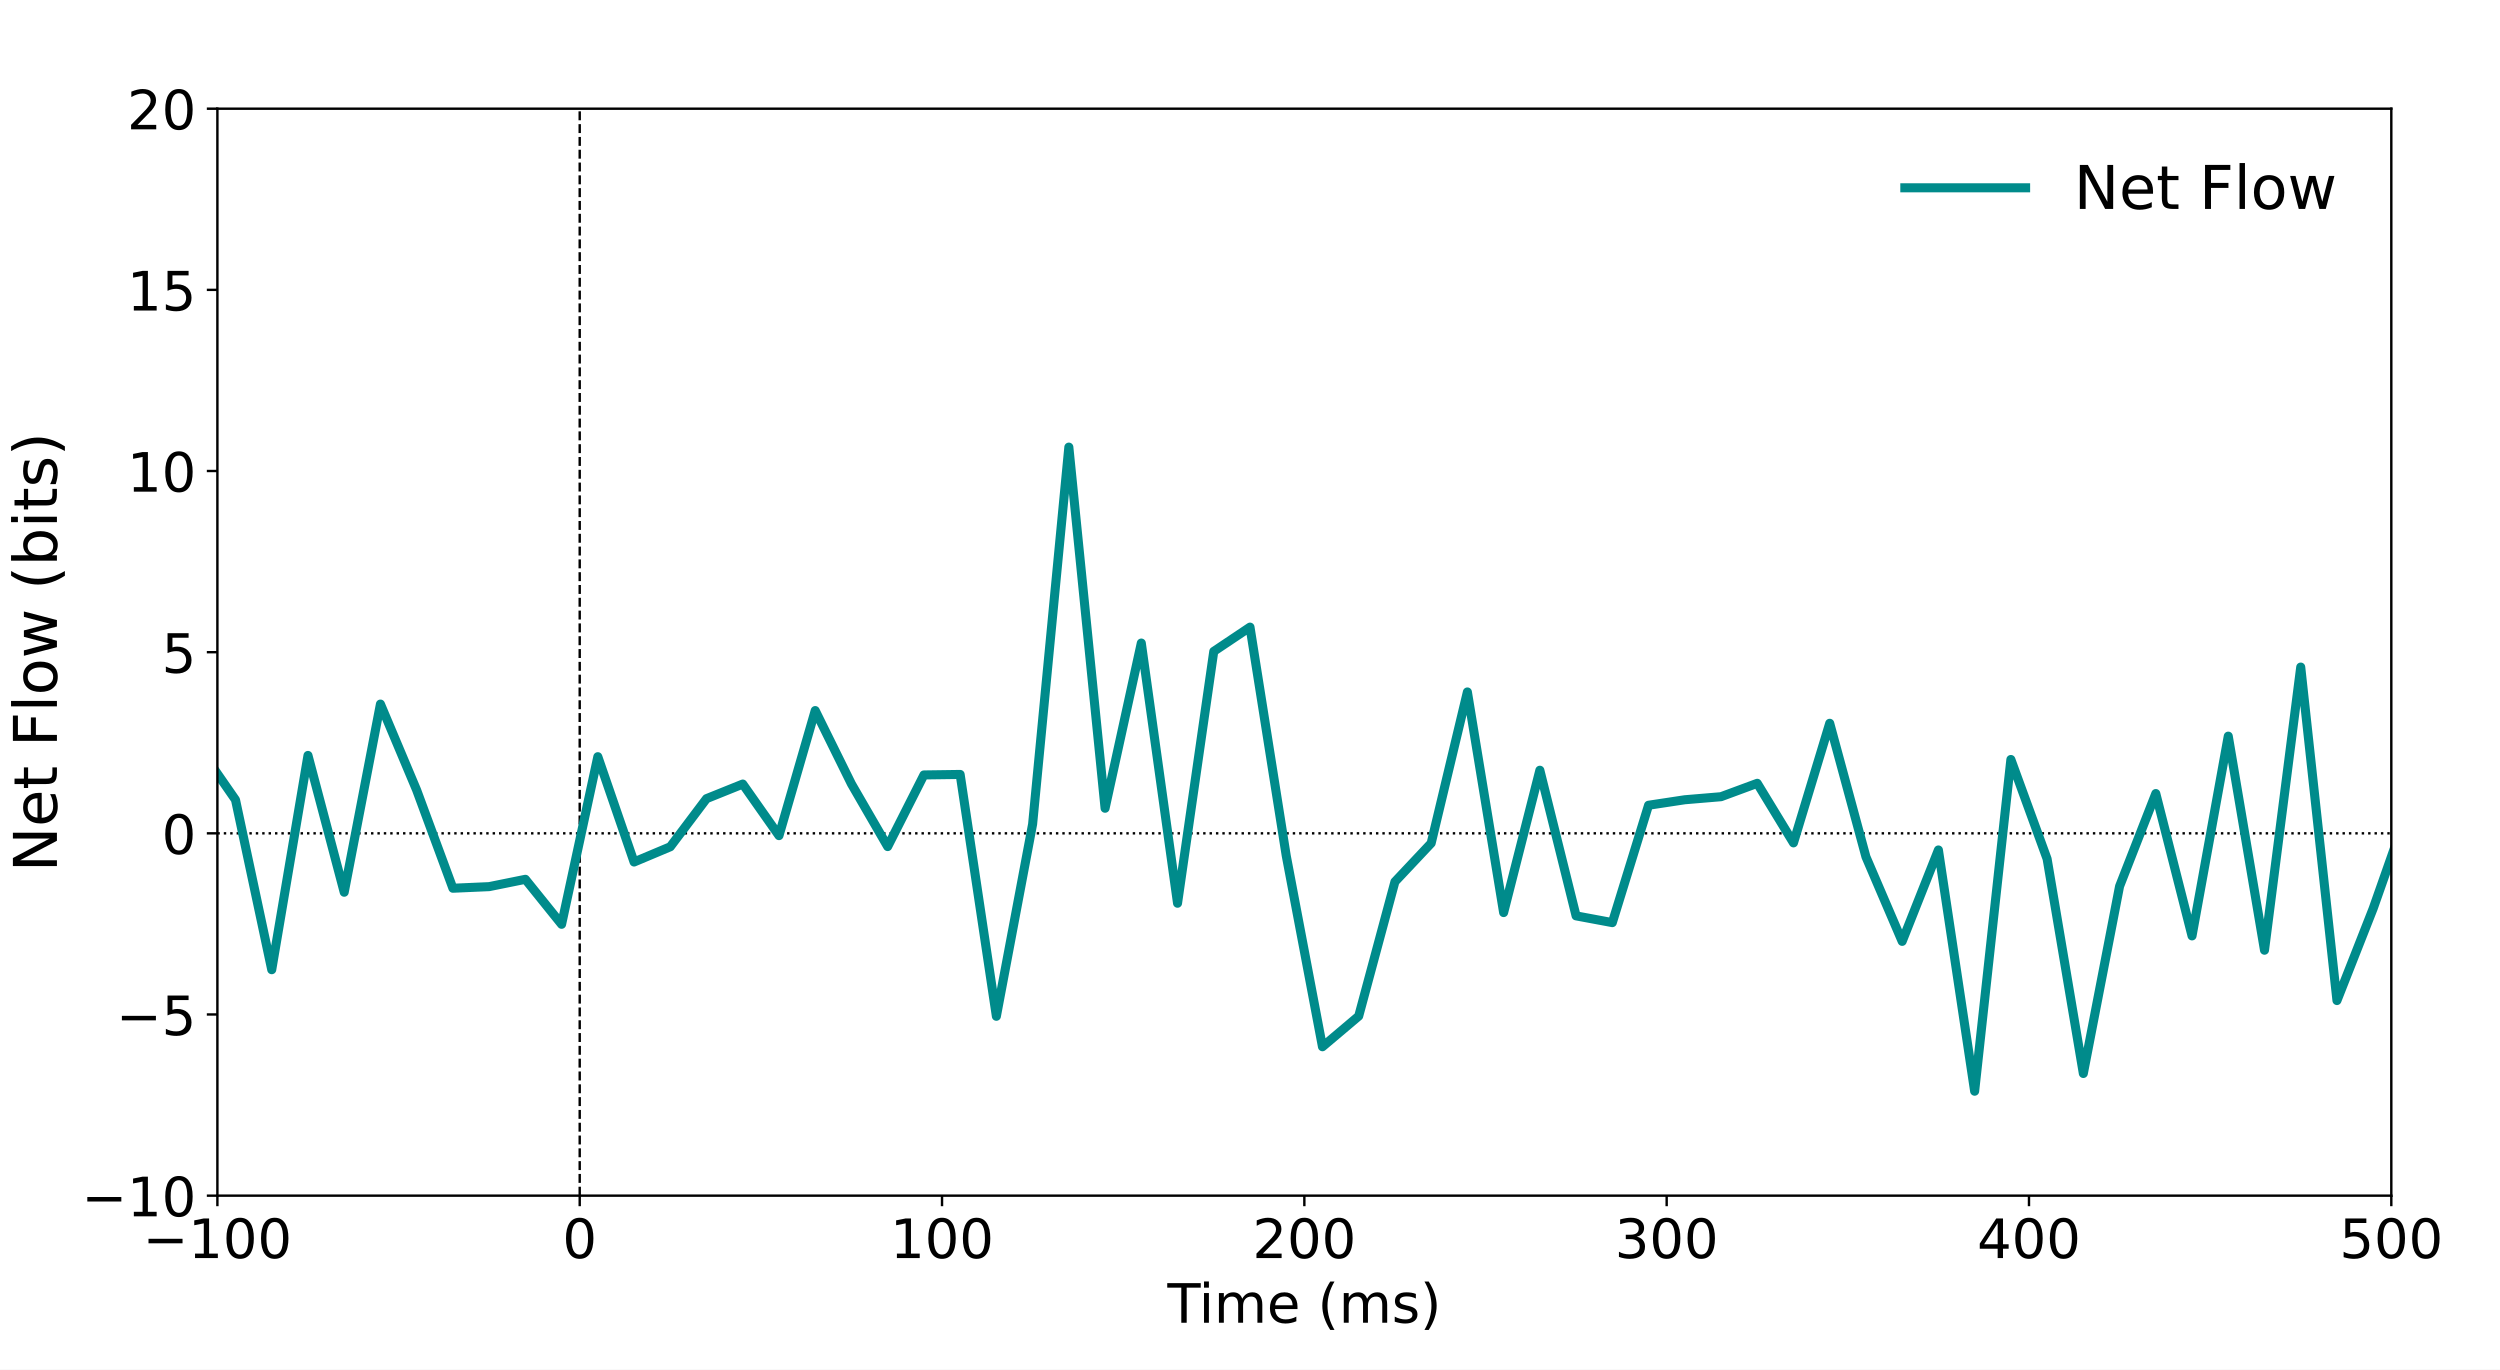
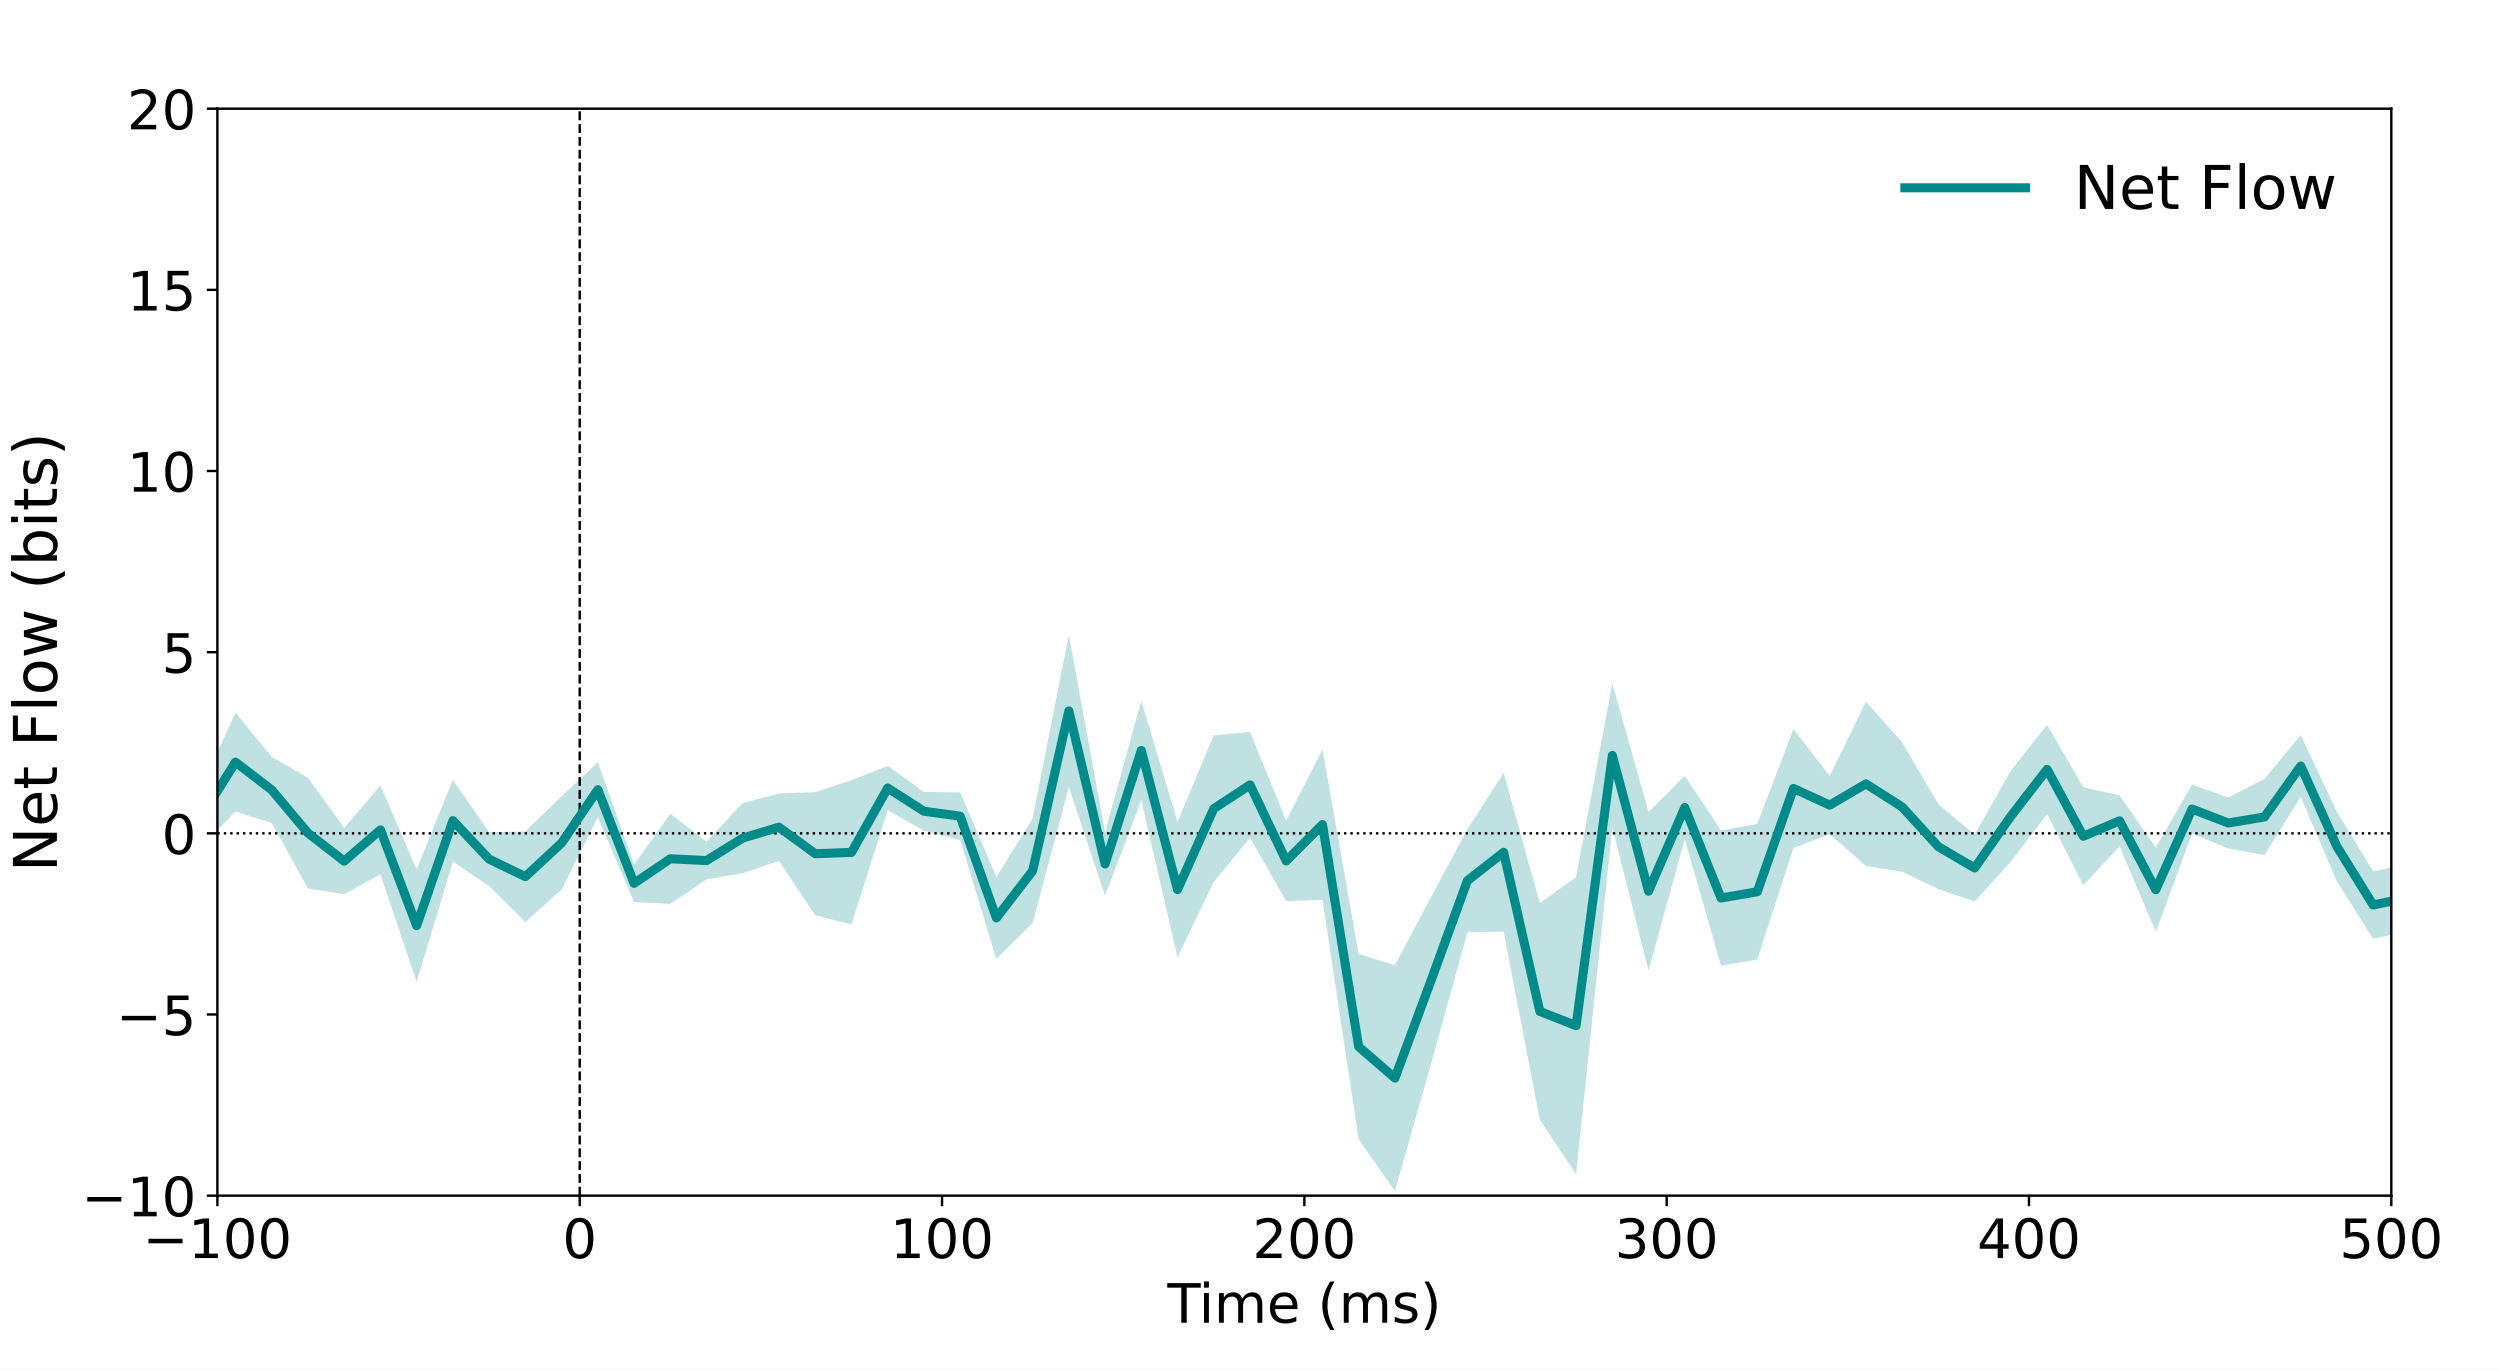
<svg xmlns="http://www.w3.org/2000/svg" xmlns:xlink="http://www.w3.org/1999/xlink" width="828pt" height="453.6pt" viewBox="0 0 828 453.6" version="1.1">
  <defs>
    <style type="text/css">*{stroke-linejoin: round; stroke-linecap: butt}</style>
  </defs>
  <g id="figure_1">
    <g id="patch_1">
      <path d="M 0 453.6  L 828 453.6  L 828 0  L 0 0  z " style="fill: #ffffff" />
    </g>
    <g id="axes_1">
      <g id="patch_2">
        <path d="M 72 396  L 792 396  L 792 36  L 72 36  z " style="fill: #ffffff" />
      </g>
-       <g id="PolyCollection_1" />
+       <g id="PolyCollection_1">
+         <path d="M -42 251.848  L -42 298.162  L -30 304.916  L -18 287.254  L -6 288.031  L 6 290.004  L 18 303.353  L 30 294.619  L 42 299.164  L 54 292.178  L 66 280.918  L 78 268.772  L 90 272.58  L 102 294.264  L 114 296.191  L 126 289.548  L 138 325.225  L 150 285.362  L 162 293.463  L 174 305.341  L 186 294.602  L 198 270.645  L 210 298.777  L 222 299.327  L 234 291.287  L 246 289.186  L 258 285.131  L 270 303.141  L 282 306.199  L 294 268.346  L 306 275.091  L 318 278.194  L 330 317.557  L 342 305.754  L 354 260.638  L 366 296.636  L 378 265.008  L 390 317.047  L 402 292.109  L 414 277.507  L 426 298.46  L 438 297.992  L 450 377.37  L 462 394.442  L 474 352.204  L 486 308.718  L 498 308.571  L 510 370.858  L 522 388.898  L 534 274.015  L 546 321.391  L 558 277.914  L 570 319.827  L 582 317.816  L 594 280.823  L 606 276.287  L 618 286.793  L 630 288.704  L 642 294.471  L 654 298.522  L 666 285.372  L 678 269.569  L 690 293.209  L 702 280.286  L 714 308.631  L 726 276.061  L 738 281.016  L 750 283.176  L 762 263.925  L 774 291.917  L 786 310.905  L 798 308.355  L 810 314.404  L 822 258.437  L 834 307.532  L 846 267.913  L 858 301.626  L 870 300.258  L 882 302.414  L 894 282.693  L 906 304.615  L 918 294.42  L 930 286.099  L 942 289.607  L 954 294.236  L 966 273.654  L 978 321.57  L 990 284.269  L 1002 277.508  L 1014 288.739  L 1026 286.238  L 1038 297.884  L 1050 285.135  L 1062 280.758  L 1074 282.37  L 1086 264.909  L 1098 253.504  L 1110 282.823  L 1122 298.684  L 1134 271.411  L 1146 277.585  L 1146 245.602  L 1146 245.602  L 1134 248.155  L 1122 286.718  L 1110 262.292  L 1098 216.678  L 1086 241.479  L 1074 257.657  L 1062 259.709  L 1050 256.243  L 1038 261.594  L 1026 256.779  L 1014 265.854  L 1002 258.476  L 990 256.325  L 978 280.128  L 966 249.848  L 954 273.782  L 942 266.393  L 930 273.296  L 918 267.352  L 906 281.624  L 894 260.402  L 882 277.449  L 870 269.066  L 858 263.985  L 846 255.393  L 834 284.954  L 822 238.082  L 810 292.144  L 798 285.991  L 786 288.593  L 774 268.888  L 762 243.482  L 750 257.975  L 738 264.148  L 726 259.864  L 714 280.707  L 702 263.421  L 690 260.733  L 678 240.062  L 666 255.289  L 654 276.422  L 642 266.394  L 630 245.85  L 618 232.428  L 606 257.029  L 594 241.436  L 582 272.892  L 570 275.021  L 558 256.979  L 546 268.949  L 534 226.389  L 522 290.484  L 510 299.106  L 498 256.008  L 486 274.653  L 474 297.064  L 462 319.664  L 450 315.973  L 438 248.195  L 426 271.815  L 414 242.409  L 402 243.546  L 390 272.202  L 378 232.097  L 366 275.634  L 354 210.301  L 342 271.099  L 330 290.476  L 318 262.436  L 306 262.259  L 294 253.665  L 282 258.424  L 270 262.365  L 258 262.788  L 246 265.958  L 234 278.762  L 222 269.519  L 210 286.355  L 198 252.471  L 186 263.776  L 174 275.345  L 162 275.619  L 150 258.246  L 138 287.958  L 126 260.159  L 114 274.21  L 102 257.584  L 90 250.684  L 78 236.064  L 66 262.206  L 54 262.883  L 42 279.494  L 30 277.873  L 18 276.568  L 6 271.825  L -6 263.7  L -18 267.362  L -30 270.628  L -42 251.848  z " clip-path="url(#pb9a69c7555)" style="fill: #008b8b; fill-opacity: 0.25" />
+       </g>
      <g id="matplotlib.axis_1">
        <g id="xtick_1">
          <g id="line2d_1">
            <defs>
-               <path id="m318533157b" d="M 0 0  L 0 3.5  " style="stroke: #000000; stroke-width: 0.8" />
+               <path id="m6d76c1079b" d="M 0 0  L 0 3.5  " style="stroke: #000000; stroke-width: 0.8" />
            </defs>
            <g>
-               <use xlink:href="#m318533157b" x="72" y="396" style="stroke: #000000; stroke-width: 0.8" />
+               <use xlink:href="#m6d76c1079b" x="72" y="396" style="stroke: #000000; stroke-width: 0.8" />
            </g>
          </g>
          <g id="text_1">
            <g transform="translate(47.27953 416.6772) scale(0.18 -0.18)">
              <defs>
                <path id="DejaVuSans-2212" d="M 678 2272  L 4684 2272  L 4684 1741  L 678 1741  L 678 2272  z " transform="scale(0.015625)" />
                <path id="DejaVuSans-31" d="M 794 531  L 1825 531  L 1825 4091  L 703 3866  L 703 4441  L 1819 4666  L 2450 4666  L 2450 531  L 3481 531  L 3481 0  L 794 0  L 794 531  z " transform="scale(0.015625)" />
                <path id="DejaVuSans-30" d="M 2034 4250  Q 1547 4250 1301 3770  Q 1056 3291 1056 2328  Q 1056 1369 1301 889  Q 1547 409 2034 409  Q 2525 409 2770 889  Q 3016 1369 3016 2328  Q 3016 3291 2770 3770  Q 2525 4250 2034 4250  z M 2034 4750  Q 2819 4750 3233 4129  Q 3647 3509 3647 2328  Q 3647 1150 3233 529  Q 2819 -91 2034 -91  Q 1250 -91 836 529  Q 422 1150 422 2328  Q 422 3509 836 4129  Q 1250 4750 2034 4750  z " transform="scale(0.015625)" />
              </defs>
              <use xlink:href="#DejaVuSans-2212" />
              <use xlink:href="#DejaVuSans-31" x="83.789" />
              <use xlink:href="#DejaVuSans-30" x="147.412" />
              <use xlink:href="#DejaVuSans-30" x="211.035" />
            </g>
          </g>
        </g>
        <g id="xtick_2">
          <g id="line2d_2">
            <g>
-               <use xlink:href="#m318533157b" x="192" y="396" style="stroke: #000000; stroke-width: 0.8" />
+               <use xlink:href="#m6d76c1079b" x="192" y="396" style="stroke: #000000; stroke-width: 0.8" />
            </g>
          </g>
          <g id="text_2">
            <g transform="translate(186.2738 416.6772) scale(0.18 -0.18)">
              <use xlink:href="#DejaVuSans-30" />
            </g>
          </g>
        </g>
        <g id="xtick_3">
          <g id="line2d_3">
            <g>
-               <use xlink:href="#m318533157b" x="312" y="396" style="stroke: #000000; stroke-width: 0.8" />
+               <use xlink:href="#m6d76c1079b" x="312" y="396" style="stroke: #000000; stroke-width: 0.8" />
            </g>
          </g>
          <g id="text_3">
            <g transform="translate(294.8213 416.6772) scale(0.18 -0.18)">
              <use xlink:href="#DejaVuSans-31" />
              <use xlink:href="#DejaVuSans-30" x="63.623" />
              <use xlink:href="#DejaVuSans-30" x="127.246" />
            </g>
          </g>
        </g>
        <g id="xtick_4">
          <g id="line2d_4">
            <g>
-               <use xlink:href="#m318533157b" x="432" y="396" style="stroke: #000000; stroke-width: 0.8" />
+               <use xlink:href="#m6d76c1079b" x="432" y="396" style="stroke: #000000; stroke-width: 0.8" />
            </g>
          </g>
          <g id="text_4">
            <g transform="translate(414.8213 416.6772) scale(0.18 -0.18)">
              <defs>
                <path id="DejaVuSans-32" d="M 1228 531  L 3431 531  L 3431 0  L 469 0  L 469 531  Q 828 903 1448 1529  Q 2069 2156 2228 2338  Q 2531 2678 2651 2914  Q 2772 3150 2772 3378  Q 2772 3750 2511 3984  Q 2250 4219 1831 4219  Q 1534 4219 1204 4116  Q 875 4013 500 3803  L 500 4441  Q 881 4594 1212 4672  Q 1544 4750 1819 4750  Q 2544 4750 2975 4387  Q 3406 4025 3406 3419  Q 3406 3131 3298 2873  Q 3191 2616 2906 2266  Q 2828 2175 2409 1742  Q 1991 1309 1228 531  z " transform="scale(0.015625)" />
              </defs>
              <use xlink:href="#DejaVuSans-32" />
              <use xlink:href="#DejaVuSans-30" x="63.623" />
              <use xlink:href="#DejaVuSans-30" x="127.246" />
            </g>
          </g>
        </g>
        <g id="xtick_5">
          <g id="line2d_5">
            <g>
-               <use xlink:href="#m318533157b" x="552" y="396" style="stroke: #000000; stroke-width: 0.8" />
+               <use xlink:href="#m6d76c1079b" x="552" y="396" style="stroke: #000000; stroke-width: 0.8" />
            </g>
          </g>
          <g id="text_5">
            <g transform="translate(534.8212 416.6772) scale(0.18 -0.18)">
              <defs>
                <path id="DejaVuSans-33" d="M 2597 2516  Q 3050 2419 3304 2112  Q 3559 1806 3559 1356  Q 3559 666 3084 287  Q 2609 -91 1734 -91  Q 1441 -91 1130 -33  Q 819 25 488 141  L 488 750  Q 750 597 1062 519  Q 1375 441 1716 441  Q 2309 441 2620 675  Q 2931 909 2931 1356  Q 2931 1769 2642 2001  Q 2353 2234 1838 2234  L 1294 2234  L 1294 2753  L 1863 2753  Q 2328 2753 2575 2939  Q 2822 3125 2822 3475  Q 2822 3834 2567 4026  Q 2313 4219 1838 4219  Q 1578 4219 1281 4162  Q 984 4106 628 3988  L 628 4550  Q 988 4650 1302 4700  Q 1616 4750 1894 4750  Q 2613 4750 3031 4423  Q 3450 4097 3450 3541  Q 3450 3153 3228 2886  Q 3006 2619 2597 2516  z " transform="scale(0.015625)" />
              </defs>
              <use xlink:href="#DejaVuSans-33" />
              <use xlink:href="#DejaVuSans-30" x="63.623" />
              <use xlink:href="#DejaVuSans-30" x="127.246" />
            </g>
          </g>
        </g>
        <g id="xtick_6">
          <g id="line2d_6">
            <g>
-               <use xlink:href="#m318533157b" x="672" y="396" style="stroke: #000000; stroke-width: 0.8" />
+               <use xlink:href="#m6d76c1079b" x="672" y="396" style="stroke: #000000; stroke-width: 0.8" />
            </g>
          </g>
          <g id="text_6">
            <g transform="translate(654.8212 416.6772) scale(0.18 -0.18)">
              <defs>
                <path id="DejaVuSans-34" d="M 2419 4116  L 825 1625  L 2419 1625  L 2419 4116  z M 2253 4666  L 3047 4666  L 3047 1625  L 3713 1625  L 3713 1100  L 3047 1100  L 3047 0  L 2419 0  L 2419 1100  L 313 1100  L 313 1709  L 2253 4666  z " transform="scale(0.015625)" />
              </defs>
              <use xlink:href="#DejaVuSans-34" />
              <use xlink:href="#DejaVuSans-30" x="63.623" />
              <use xlink:href="#DejaVuSans-30" x="127.246" />
            </g>
          </g>
        </g>
        <g id="xtick_7">
          <g id="line2d_7">
            <g>
-               <use xlink:href="#m318533157b" x="792" y="396" style="stroke: #000000; stroke-width: 0.8" />
+               <use xlink:href="#m6d76c1079b" x="792" y="396" style="stroke: #000000; stroke-width: 0.8" />
            </g>
          </g>
          <g id="text_7">
            <g transform="translate(774.8212 416.6772) scale(0.18 -0.18)">
              <defs>
                <path id="DejaVuSans-35" d="M 691 4666  L 3169 4666  L 3169 4134  L 1269 4134  L 1269 2991  Q 1406 3038 1543 3061  Q 1681 3084 1819 3084  Q 2600 3084 3056 2656  Q 3513 2228 3513 1497  Q 3513 744 3044 326  Q 2575 -91 1722 -91  Q 1428 -91 1123 -41  Q 819 9 494 109  L 494 744  Q 775 591 1075 516  Q 1375 441 1709 441  Q 2250 441 2565 725  Q 2881 1009 2881 1497  Q 2881 1984 2565 2268  Q 2250 2553 1709 2553  Q 1456 2553 1204 2497  Q 953 2441 691 2322  L 691 4666  z " transform="scale(0.015625)" />
              </defs>
              <use xlink:href="#DejaVuSans-35" />
              <use xlink:href="#DejaVuSans-30" x="63.623" />
              <use xlink:href="#DejaVuSans-30" x="127.246" />
            </g>
          </g>
        </g>
        <g id="text_8">
          <g transform="translate(386.6414 438.0978) scale(0.18 -0.18)">
            <defs>
              <path id="DejaVuSans-54" d="M -19 4666  L 3928 4666  L 3928 4134  L 2272 4134  L 2272 0  L 1638 0  L 1638 4134  L -19 4134  L -19 4666  z " transform="scale(0.015625)" />
              <path id="DejaVuSans-69" d="M 603 3500  L 1178 3500  L 1178 0  L 603 0  L 603 3500  z M 603 4863  L 1178 4863  L 1178 4134  L 603 4134  L 603 4863  z " transform="scale(0.015625)" />
              <path id="DejaVuSans-6d" d="M 3328 2828  Q 3544 3216 3844 3400  Q 4144 3584 4550 3584  Q 5097 3584 5394 3201  Q 5691 2819 5691 2113  L 5691 0  L 5113 0  L 5113 2094  Q 5113 2597 4934 2840  Q 4756 3084 4391 3084  Q 3944 3084 3684 2787  Q 3425 2491 3425 1978  L 3425 0  L 2847 0  L 2847 2094  Q 2847 2600 2669 2842  Q 2491 3084 2119 3084  Q 1678 3084 1418 2786  Q 1159 2488 1159 1978  L 1159 0  L 581 0  L 581 3500  L 1159 3500  L 1159 2956  Q 1356 3278 1631 3431  Q 1906 3584 2284 3584  Q 2666 3584 2933 3390  Q 3200 3197 3328 2828  z " transform="scale(0.015625)" />
              <path id="DejaVuSans-65" d="M 3597 1894  L 3597 1613  L 953 1613  Q 991 1019 1311 708  Q 1631 397 2203 397  Q 2534 397 2845 478  Q 3156 559 3463 722  L 3463 178  Q 3153 47 2828 -22  Q 2503 -91 2169 -91  Q 1331 -91 842 396  Q 353 884 353 1716  Q 353 2575 817 3079  Q 1281 3584 2069 3584  Q 2775 3584 3186 3129  Q 3597 2675 3597 1894  z M 3022 2063  Q 3016 2534 2758 2815  Q 2500 3097 2075 3097  Q 1594 3097 1305 2825  Q 1016 2553 972 2059  L 3022 2063  z " transform="scale(0.015625)" />
              <path id="DejaVuSans-20" transform="scale(0.015625)" />
              <path id="DejaVuSans-28" d="M 1984 4856  Q 1566 4138 1362 3434  Q 1159 2731 1159 2009  Q 1159 1288 1364 580  Q 1569 -128 1984 -844  L 1484 -844  Q 1016 -109 783 600  Q 550 1309 550 2009  Q 550 2706 781 3412  Q 1013 4119 1484 4856  L 1984 4856  z " transform="scale(0.015625)" />
              <path id="DejaVuSans-73" d="M 2834 3397  L 2834 2853  Q 2591 2978 2328 3040  Q 2066 3103 1784 3103  Q 1356 3103 1142 2972  Q 928 2841 928 2578  Q 928 2378 1081 2264  Q 1234 2150 1697 2047  L 1894 2003  Q 2506 1872 2764 1633  Q 3022 1394 3022 966  Q 3022 478 2636 193  Q 2250 -91 1575 -91  Q 1294 -91 989 -36  Q 684 19 347 128  L 347 722  Q 666 556 975 473  Q 1284 391 1588 391  Q 1994 391 2212 530  Q 2431 669 2431 922  Q 2431 1156 2273 1281  Q 2116 1406 1581 1522  L 1381 1569  Q 847 1681 609 1914  Q 372 2147 372 2553  Q 372 3047 722 3315  Q 1072 3584 1716 3584  Q 2034 3584 2315 3537  Q 2597 3491 2834 3397  z " transform="scale(0.015625)" />
              <path id="DejaVuSans-29" d="M 513 4856  L 1013 4856  Q 1481 4119 1714 3412  Q 1947 2706 1947 2009  Q 1947 1309 1714 600  Q 1481 -109 1013 -844  L 513 -844  Q 928 -128 1133 580  Q 1338 1288 1338 2009  Q 1338 2731 1133 3434  Q 928 4138 513 4856  z " transform="scale(0.015625)" />
            </defs>
            <use xlink:href="#DejaVuSans-54" />
            <use xlink:href="#DejaVuSans-69" x="57.959" />
            <use xlink:href="#DejaVuSans-6d" x="85.742" />
            <use xlink:href="#DejaVuSans-65" x="183.154" />
            <use xlink:href="#DejaVuSans-20" x="244.678" />
            <use xlink:href="#DejaVuSans-28" x="276.465" />
            <use xlink:href="#DejaVuSans-6d" x="315.479" />
            <use xlink:href="#DejaVuSans-73" x="412.891" />
            <use xlink:href="#DejaVuSans-29" x="464.99" />
          </g>
        </g>
      </g>
      <g id="matplotlib.axis_2">
        <g id="ytick_1">
          <g id="line2d_8">
            <defs>
-               <path id="m2aed3966f4" d="M 0 0  L -3.5 0  " style="stroke: #000000; stroke-width: 0.8" />
+               <path id="m6e380bf82d" d="M 0 0  L -3.5 0  " style="stroke: #000000; stroke-width: 0.8" />
            </defs>
            <g>
-               <use xlink:href="#m2aed3966f4" x="72" y="396" style="stroke: #000000; stroke-width: 0.8" />
+               <use xlink:href="#m6e380bf82d" x="72" y="396" style="stroke: #000000; stroke-width: 0.8" />
            </g>
          </g>
          <g id="text_9">
            <g transform="translate(27.01156 402.8386) scale(0.18 -0.18)">
              <use xlink:href="#DejaVuSans-2212" />
              <use xlink:href="#DejaVuSans-31" x="83.789" />
              <use xlink:href="#DejaVuSans-30" x="147.412" />
            </g>
          </g>
        </g>
        <g id="ytick_2">
          <g id="line2d_9">
            <g>
-               <use xlink:href="#m2aed3966f4" x="72" y="336" style="stroke: #000000; stroke-width: 0.8" />
+               <use xlink:href="#m6e380bf82d" x="72" y="336" style="stroke: #000000; stroke-width: 0.8" />
            </g>
          </g>
          <g id="text_10">
            <g transform="translate(38.46406 342.8386) scale(0.18 -0.18)">
              <use xlink:href="#DejaVuSans-2212" />
              <use xlink:href="#DejaVuSans-35" x="83.789" />
            </g>
          </g>
        </g>
        <g id="ytick_3">
          <g id="line2d_10">
            <g>
-               <use xlink:href="#m2aed3966f4" x="72" y="276" style="stroke: #000000; stroke-width: 0.8" />
+               <use xlink:href="#m6e380bf82d" x="72" y="276" style="stroke: #000000; stroke-width: 0.8" />
            </g>
          </g>
          <g id="text_11">
            <g transform="translate(53.5475 282.8386) scale(0.18 -0.18)">
              <use xlink:href="#DejaVuSans-30" />
            </g>
          </g>
        </g>
        <g id="ytick_4">
          <g id="line2d_11">
            <g>
-               <use xlink:href="#m2aed3966f4" x="72" y="216" style="stroke: #000000; stroke-width: 0.8" />
+               <use xlink:href="#m6e380bf82d" x="72" y="216" style="stroke: #000000; stroke-width: 0.8" />
            </g>
          </g>
          <g id="text_12">
            <g transform="translate(53.5475 222.8386) scale(0.18 -0.18)">
              <use xlink:href="#DejaVuSans-35" />
            </g>
          </g>
        </g>
        <g id="ytick_5">
          <g id="line2d_12">
            <g>
-               <use xlink:href="#m2aed3966f4" x="72" y="156" style="stroke: #000000; stroke-width: 0.8" />
+               <use xlink:href="#m6e380bf82d" x="72" y="156" style="stroke: #000000; stroke-width: 0.8" />
            </g>
          </g>
          <g id="text_13">
            <g transform="translate(42.095 162.8386) scale(0.18 -0.18)">
              <use xlink:href="#DejaVuSans-31" />
              <use xlink:href="#DejaVuSans-30" x="63.623" />
            </g>
          </g>
        </g>
        <g id="ytick_6">
          <g id="line2d_13">
            <g>
-               <use xlink:href="#m2aed3966f4" x="72" y="96" style="stroke: #000000; stroke-width: 0.8" />
+               <use xlink:href="#m6e380bf82d" x="72" y="96" style="stroke: #000000; stroke-width: 0.8" />
            </g>
          </g>
          <g id="text_14">
            <g transform="translate(42.095 102.8386) scale(0.18 -0.18)">
              <use xlink:href="#DejaVuSans-31" />
              <use xlink:href="#DejaVuSans-35" x="63.623" />
            </g>
          </g>
        </g>
        <g id="ytick_7">
          <g id="line2d_14">
            <g>
-               <use xlink:href="#m2aed3966f4" x="72" y="36" style="stroke: #000000; stroke-width: 0.8" />
+               <use xlink:href="#m6e380bf82d" x="72" y="36" style="stroke: #000000; stroke-width: 0.8" />
            </g>
          </g>
          <g id="text_15">
            <g transform="translate(42.095 42.83859) scale(0.18 -0.18)">
              <use xlink:href="#DejaVuSans-32" />
              <use xlink:href="#DejaVuSans-30" x="63.623" />
            </g>
          </g>
        </g>
        <g id="text_16">
          <g transform="translate(18.85219 288.7969) rotate(-90) scale(0.2 -0.2)">
            <defs>
              <path id="DejaVuSans-4e" d="M 628 4666  L 1478 4666  L 3547 763  L 3547 4666  L 4159 4666  L 4159 0  L 3309 0  L 1241 3903  L 1241 0  L 628 0  L 628 4666  z " transform="scale(0.015625)" />
              <path id="DejaVuSans-74" d="M 1172 4494  L 1172 3500  L 2356 3500  L 2356 3053  L 1172 3053  L 1172 1153  Q 1172 725 1289 603  Q 1406 481 1766 481  L 2356 481  L 2356 0  L 1766 0  Q 1100 0 847 248  Q 594 497 594 1153  L 594 3053  L 172 3053  L 172 3500  L 594 3500  L 594 4494  L 1172 4494  z " transform="scale(0.015625)" />
              <path id="DejaVuSans-46" d="M 628 4666  L 3309 4666  L 3309 4134  L 1259 4134  L 1259 2759  L 3109 2759  L 3109 2228  L 1259 2228  L 1259 0  L 628 0  L 628 4666  z " transform="scale(0.015625)" />
              <path id="DejaVuSans-6c" d="M 603 4863  L 1178 4863  L 1178 0  L 603 0  L 603 4863  z " transform="scale(0.015625)" />
              <path id="DejaVuSans-6f" d="M 1959 3097  Q 1497 3097 1228 2736  Q 959 2375 959 1747  Q 959 1119 1226 758  Q 1494 397 1959 397  Q 2419 397 2687 759  Q 2956 1122 2956 1747  Q 2956 2369 2687 2733  Q 2419 3097 1959 3097  z M 1959 3584  Q 2709 3584 3137 3096  Q 3566 2609 3566 1747  Q 3566 888 3137 398  Q 2709 -91 1959 -91  Q 1206 -91 779 398  Q 353 888 353 1747  Q 353 2609 779 3096  Q 1206 3584 1959 3584  z " transform="scale(0.015625)" />
              <path id="DejaVuSans-77" d="M 269 3500  L 844 3500  L 1563 769  L 2278 3500  L 2956 3500  L 3675 769  L 4391 3500  L 4966 3500  L 4050 0  L 3372 0  L 2619 2869  L 1863 0  L 1184 0  L 269 3500  z " transform="scale(0.015625)" />
              <path id="DejaVuSans-62" d="M 3116 1747  Q 3116 2381 2855 2742  Q 2594 3103 2138 3103  Q 1681 3103 1420 2742  Q 1159 2381 1159 1747  Q 1159 1113 1420 752  Q 1681 391 2138 391  Q 2594 391 2855 752  Q 3116 1113 3116 1747  z M 1159 2969  Q 1341 3281 1617 3432  Q 1894 3584 2278 3584  Q 2916 3584 3314 3078  Q 3713 2572 3713 1747  Q 3713 922 3314 415  Q 2916 -91 2278 -91  Q 1894 -91 1617 61  Q 1341 213 1159 525  L 1159 0  L 581 0  L 581 4863  L 1159 4863  L 1159 2969  z " transform="scale(0.015625)" />
            </defs>
            <use xlink:href="#DejaVuSans-4e" />
            <use xlink:href="#DejaVuSans-65" x="74.805" />
            <use xlink:href="#DejaVuSans-74" x="136.328" />
            <use xlink:href="#DejaVuSans-20" x="175.537" />
            <use xlink:href="#DejaVuSans-46" x="207.324" />
            <use xlink:href="#DejaVuSans-6c" x="264.844" />
            <use xlink:href="#DejaVuSans-6f" x="292.627" />
            <use xlink:href="#DejaVuSans-77" x="353.809" />
            <use xlink:href="#DejaVuSans-20" x="435.596" />
            <use xlink:href="#DejaVuSans-28" x="467.383" />
            <use xlink:href="#DejaVuSans-62" x="506.396" />
            <use xlink:href="#DejaVuSans-69" x="569.873" />
            <use xlink:href="#DejaVuSans-74" x="597.656" />
            <use xlink:href="#DejaVuSans-73" x="636.865" />
            <use xlink:href="#DejaVuSans-29" x="688.965" />
          </g>
        </g>
      </g>
      <g id="line2d_15">
-         <path d="M 192 396  L 192 36  " clip-path="url(#pb17f512082)" style="fill: none; stroke-dasharray: 2.96,1.28; stroke-dashoffset: 0; stroke: #000000; stroke-width: 0.8" />
+         <path d="M 192 396  L 192 36  " clip-path="url(#pb9a69c7555)" style="fill: none; stroke-dasharray: 2.96,1.28; stroke-dashoffset: 0; stroke: #000000; stroke-width: 0.8" />
      </g>
      <g id="line2d_16">
-         <path d="M 72 276  L 792 276  " clip-path="url(#pb17f512082)" style="fill: none; stroke-dasharray: 0.8,1.32; stroke-dashoffset: 0; stroke: #000000; stroke-width: 0.8" />
+         <path d="M 72 276  L 792 276  " clip-path="url(#pb9a69c7555)" style="fill: none; stroke-dasharray: 0.8,1.32; stroke-dashoffset: 0; stroke: #000000; stroke-width: 0.8" />
      </g>
      <g id="line2d_17">
-         <path d="M -1 236.671  L 6 265.06  L 18 223.209  L 30 302.645  L 42 304.519  L 54 317.728  L 66 247.603  L 78 264.908  L 90 321.166  L 102 250.2  L 114 295.508  L 126 233.19  L 138 261.695  L 150 294.185  L 162 293.654  L 174 291.227  L 186 306.13  L 198 250.615  L 210 285.494  L 222 280.447  L 234 264.512  L 246 259.679  L 258 276.756  L 270 235.339  L 282 259.645  L 294 280.386  L 306 256.66  L 318 256.492  L 330 336.593  L 342 272.949  L 354 148.087  L 366 267.692  L 378 212.982  L 390 299.152  L 402 215.737  L 414 207.705  L 426 283.401  L 438 346.678  L 450 336.541  L 462 292.033  L 474 279.276  L 486 229.176  L 498 302.244  L 510 255.103  L 522 303.333  L 534 305.571  L 546 266.697  L 558 264.878  L 570 263.869  L 582 259.433  L 594 279.156  L 606 239.552  L 618 283.781  L 630 311.781  L 642 281.51  L 654 361.41  L 666 251.544  L 678 284.455  L 690 355.538  L 702 293.54  L 714 262.823  L 726 309.968  L 738 243.811  L 750 314.711  L 762 220.935  L 774 331.38  L 786 300.883  L 798 266.816  L 810 305.77  L 822 263.634  L 829 270.728  " clip-path="url(#pb17f512082)" style="fill: none; stroke: #008b8b; stroke-width: 3; stroke-linecap: square" />
+         <path d="M -1 277.969  L 6 280.915  L 18 289.961  L 30 286.246  L 42 289.329  L 54 277.53  L 66 271.562  L 78 252.418  L 90 261.632  L 102 275.924  L 114 285.201  L 126 274.854  L 138 306.591  L 150 271.804  L 162 284.541  L 174 290.343  L 186 279.189  L 198 261.558  L 210 292.566  L 222 284.423  L 234 285.025  L 246 277.572  L 258 273.959  L 270 282.753  L 282 282.312  L 294 261.005  L 306 268.675  L 318 270.315  L 330 304.016  L 342 288.427  L 354 235.469  L 366 286.135  L 378 248.553  L 390 294.624  L 402 267.827  L 414 259.958  L 426 285.137  L 438 273.094  L 450 346.671  L 462 357.053  L 474 324.634  L 486 291.686  L 498 282.289  L 510 334.982  L 522 339.691  L 534 250.202  L 546 295.17  L 558 267.446  L 570 297.424  L 582 295.354  L 594 261.129  L 606 266.658  L 618 259.61  L 630 267.277  L 642 280.433  L 654 287.472  L 666 270.33  L 678 254.816  L 690 276.971  L 702 271.854  L 714 294.669  L 726 267.962  L 738 272.582  L 750 270.576  L 762 253.704  L 774 280.403  L 786 299.749  L 798 297.173  L 810 303.274  L 822 248.259  L 829 276.25  " clip-path="url(#pb9a69c7555)" style="fill: none; stroke: #008b8b; stroke-width: 3; stroke-linecap: square" />
      </g>
      <g id="patch_3">
        <path d="M 72 396  L 72 36  " style="fill: none; stroke: #000000; stroke-width: 0.8; stroke-linejoin: miter; stroke-linecap: square" />
      </g>
      <g id="patch_4">
        <path d="M 792 396  L 792 36  " style="fill: none; stroke: #000000; stroke-width: 0.8; stroke-linejoin: miter; stroke-linecap: square" />
      </g>
      <g id="patch_5">
        <path d="M 72 396  L 792 396  " style="fill: none; stroke: #000000; stroke-width: 0.8; stroke-linejoin: miter; stroke-linecap: square" />
      </g>
      <g id="patch_6">
        <path d="M 72 36  L 792 36  " style="fill: none; stroke: #000000; stroke-width: 0.8; stroke-linejoin: miter; stroke-linecap: square" />
      </g>
      <g id="legend_1">
        <g id="line2d_18">
          <path d="M 630.881 62.197  L 650.881 62.197  L 670.881 62.197  " style="fill: none; stroke: #008b8b; stroke-width: 3; stroke-linecap: square" />
        </g>
        <g id="text_17">
          <g transform="translate(686.8813 69.19688) scale(0.2 -0.2)">
            <use xlink:href="#DejaVuSans-4e" />
            <use xlink:href="#DejaVuSans-65" x="74.805" />
            <use xlink:href="#DejaVuSans-74" x="136.328" />
            <use xlink:href="#DejaVuSans-20" x="175.537" />
            <use xlink:href="#DejaVuSans-46" x="207.324" />
            <use xlink:href="#DejaVuSans-6c" x="264.844" />
            <use xlink:href="#DejaVuSans-6f" x="292.627" />
            <use xlink:href="#DejaVuSans-77" x="353.809" />
          </g>
        </g>
      </g>
    </g>
  </g>
  <defs>
-     <clipPath id="pb17f512082">
+     <clipPath id="pb9a69c7555">
      <rect x="72" y="36" width="720" height="360" />
    </clipPath>
  </defs>
</svg>
